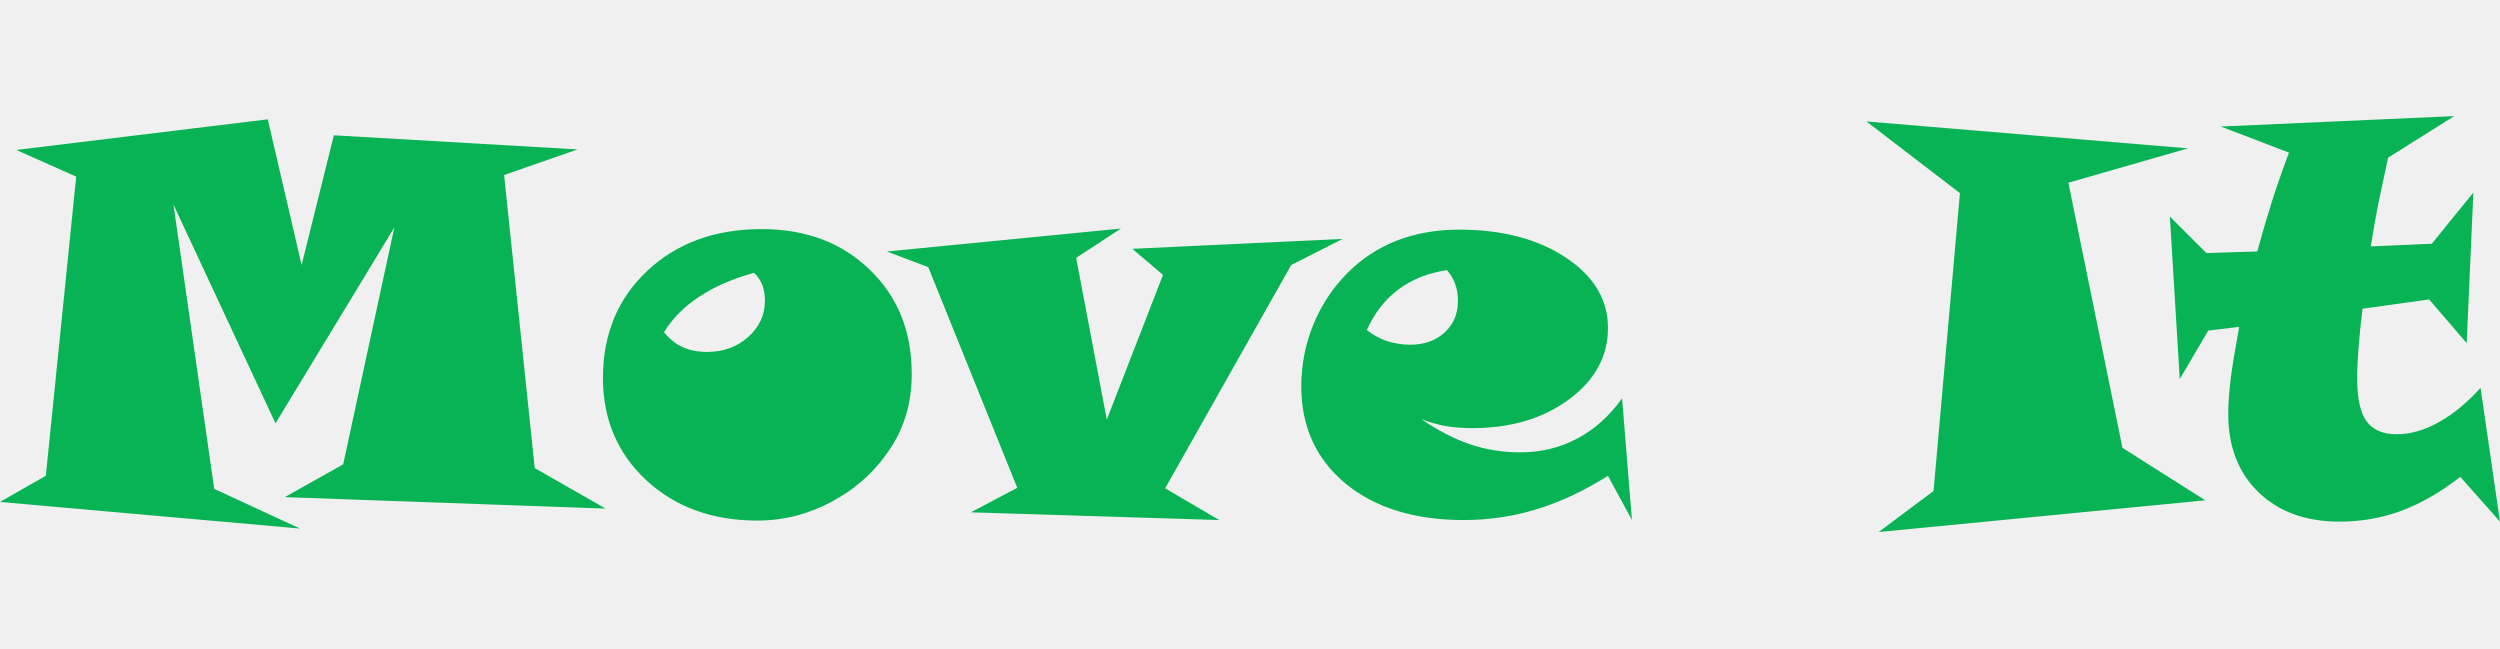
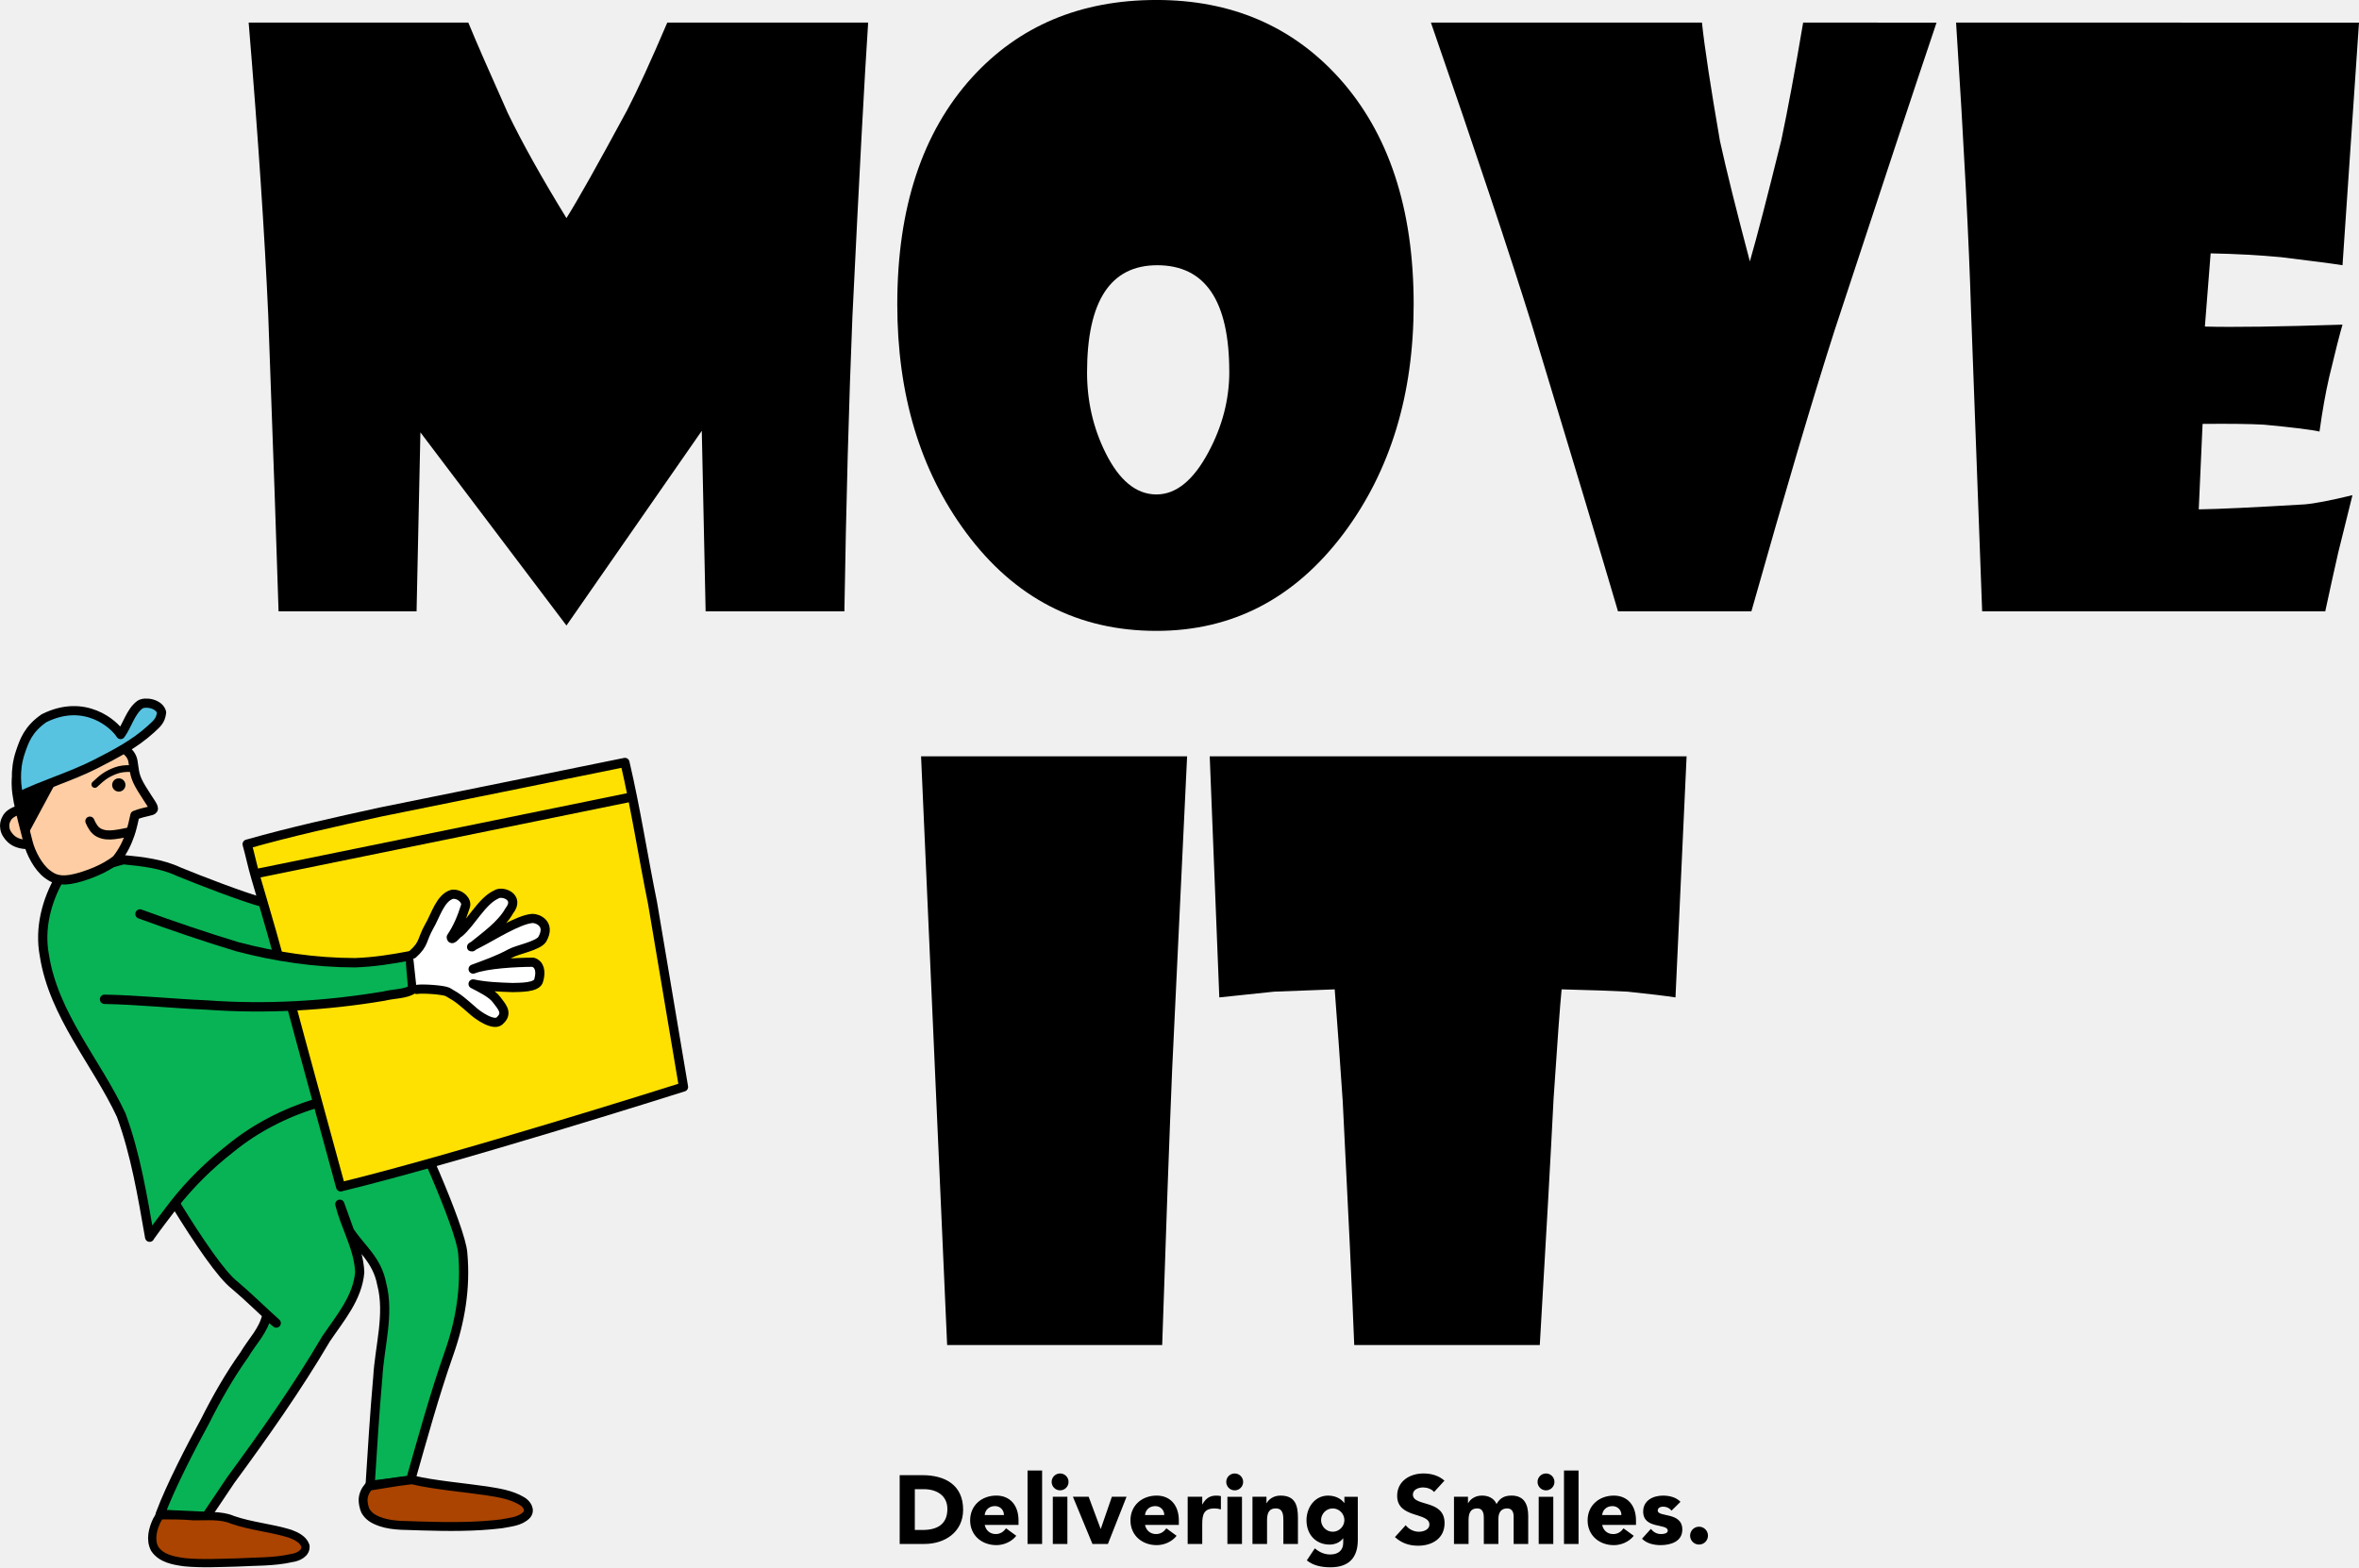
- <svg xmlns="http://www.w3.org/2000/svg" version="1.1" id="レイヤー_1" x="0px" y="0px" width="540px" height="140px" viewBox="0 0 540 140" enable-background="new 0 0 540 140" xml:space="preserve">
-   <defs id="defs3" />
-   <g id="g3">
-     <path style="font-size:117.864px;font-family:'Snap ITC';-inkscape-font-specification:'Snap ITC';fill:#08b355;stroke-width:0.884" d="M 130.813,109.854 61.522,107.379 74.126,100.3 85.176,49.138 59.508,91.438 37.466,44.188 46.271,105.595 64.803,114.17 5.0514191e-4,108.415 9.899,102.775 16.46,38.146 3.511,32.391 57.839,25.772 65.148,57.252 l 6.964,-28.027 52.659,3.05 -15.884,5.525 6.618,63.306 z m 12.604,-38.099 q 1.784,2.187 4.029,3.223 2.244,1.036 5.295,1.036 5.237,0 8.863,-3.223 3.626,-3.223 3.626,-7.884 0,-1.842 -0.576,-3.338 -0.576,-1.496 -1.784,-2.647 -7.021,1.957 -11.855,5.18 -4.834,3.165 -7.597,7.654 z m 53.522,8.978 q 0,4.719 -1.209,8.805 -1.209,4.086 -3.626,7.654 -4.777,7.079 -12.431,11.165 -7.597,4.086 -16.114,4.086 -14.503,0 -23.941,-8.69 -9.381,-8.748 -9.381,-22.099 0,-14.157 9.553,-23.135 9.611,-9.035 24.747,-9.035 14.273,0 23.308,8.748 9.093,8.748 9.093,22.502 z m 93.06,-29.121 -11.107,5.64 -27.222,48.228 11.683,6.849 -53.637,-1.669 10.014,-5.295 -19.222,-47.652 -8.92,-3.395 50.53,-4.949 -9.669,6.331 6.618,34.933 12.143,-31.25 -6.618,-5.64 z m 5.237,19.682 q 1.842,1.496 4.316,2.36 2.475,0.806 5.064,0.806 4.547,0 7.424,-2.647 2.878,-2.647 2.878,-6.791 0,-2.014 -0.576,-3.626 -0.576,-1.611 -1.784,-3.05 -6.158,0.921 -10.532,4.201 -4.316,3.223 -6.791,8.748 z m 57.263,41.034 -5.18,-9.553 q -7.654,4.834 -15.309,7.194 -7.654,2.36 -15.826,2.36 -15.942,0 -25.553,-7.884 -9.553,-7.942 -9.553,-21.006 0,-6.906 2.59,-13.294 2.647,-6.446 7.424,-11.222 4.604,-4.604 10.647,-6.964 6.1,-2.36 13.409,-2.36 13.985,0 23.078,6.043 9.093,6.043 9.093,15.193 0,9.208 -8.402,15.424 -8.345,6.215 -20.948,6.215 -3.108,0 -5.813,-0.46 -2.705,-0.518 -5.18,-1.496 5.41,3.683 10.589,5.467 5.237,1.727 10.762,1.727 6.733,0 12.373,-2.993 5.64,-2.993 9.669,-8.69 z m 123.849,-4.259 -70.557,6.849 11.855,-8.863 5.698,-64.342 -20.2,-15.481 69.464,5.813 -25.84,7.424 11.683,57.263 z m 63.651,4.604 -8.575,-9.669 q -6.273,4.892 -12.661,7.309 -6.388,2.36 -13.409,2.36 -10.935,0 -17.495,-6.331 -6.561,-6.331 -6.561,-16.92 0,-3.165 0.518,-7.539 0.576,-4.374 1.842,-11.28 l -6.676,0.806 -6.158,10.474 -2.129,-35.106 7.884,7.884 10.992,-0.345 q 1.554,-5.698 3.223,-10.992 1.727,-5.352 3.626,-10.359 l -14.733,-5.64 50.414,-2.244 -14.273,8.978 q -1.151,5.295 -2.129,10.014 -0.921,4.719 -1.611,9.151 l 13.179,-0.576 8.978,-11.05 -1.439,32.516 -8.115,-9.438 -14.388,2.014 q -0.576,4.662 -0.863,8.46 -0.288,3.798 -0.288,6.618 0,6.388 2.014,9.208 2.014,2.82 6.561,2.82 4.374,0 9.035,-2.59 4.662,-2.59 9.035,-7.424 z" id="text3" aria-label="Move It" />
+ <svg xmlns="http://www.w3.org/2000/svg" width="210.686" height="140" viewBox="0 0 55.744 37.042" version="1.1" id="svg1">
+   <defs id="defs1" />
+   <g id="layer1">
+     <g id="g3" transform="matrix(1.229869,0,0,1.229869,-61.54823,136.2036)">
+       <g id="g1" transform="matrix(0.28,0,0,0.28,36.03208,-79.73746)">
+         <g id="g2" transform="translate(-1.2822486e-4,-1.7975358e-5)">
+           <g id="Wire-8" opacity="1" transform="matrix(0.1995227,0,0,0.1995227,85.37214,-191.5781)" style="display:inline">
+             <path id="STROKE_04de42fb-b328-49cf-a333-235418a3f021-3-3" opacity="1" fill="none" stroke="#fc6932" stroke-width="3.156" stroke-opacity="1" stroke-linecap="round" stroke-linejoin="round" d="m -39.636,782.936 c 4.331,7.336 21.094,44.434 21.722,53.255 1.107,11.963 -0.861,23.635 -4.821,34.751 -4.978,14.221 -9.014,28.929 -13.138,43.414 l -13.9,1.704 c 0.798,-12.412 1.54,-24.831 2.647,-37.223 0.586,-10.505 4.07,-21.675 1.343,-32.032 -1.585,-8.352 -7.155,-12.229 -11.07,-18.188 l -3.34,-9.268 c 0.864,3.529 2.261,6.933 3.571,10.357 1.611,4.211 3.089,8.452 3.279,12.991 -0.696,8.849 -6.775,15.874 -11.554,22.92 -10.111,17.182 -21.416,33.114 -32.821,48.661 -0.296,0.547 -8.53,12.591 -8.325,12.451 l -15.929,-0.738 c 3.551,-9.551 10.598,-23.14 15.488,-32.102 3.965,-7.881 8.335,-15.553 13.454,-22.747 2.636,-4.498 6.646,-8.354 7.731,-13.61 l 3.257,2.715 c -4.816,-4.274 -9.353,-8.856 -14.275,-13.008 -9.127,-6.964 -31.938,-47.161 -37.163,-57.201" style="fill:#08b355;fill-opacity:1;stroke:#000000;stroke-opacity:1" />
+             <path id="STROKE_02fd1402-3b27-4713-add7-7f2a85dfcf28-4-1" opacity="1" fill="none" stroke="#fc6932" stroke-width="2.83" stroke-opacity="1" stroke-linecap="round" stroke-linejoin="round" d="m -122.081,926.339 c 3.833,0.031 7.669,-0.026 11.486,0.344 4.444,0.083 9.437,-0.544 13.606,1.279 6.535,2.244 13.191,2.694 19.766,4.758 2.058,0.778 4.453,1.923 5.212,4.147 0.31,2.59 -2.549,3.894 -4.688,4.191 -6.219,1.419 -12.643,1.17 -18.972,1.538 -5.961,0.131 -11.951,0.48 -17.897,-0.086 -3.809,-0.522 -7.985,-1.245 -10.268,-4.588 -1.682,-3.121 -0.697,-6.894 0.782,-9.954 0.352,-0.399 0.62,-1.23 0.972,-1.629 z" style="fill:#aa4400;fill-opacity:1;stroke:#000000;stroke-opacity:1" />
+             <path id="STROKE_be42ccdc-f92c-43fa-85b7-d0dd3d01480e-7-6" opacity="1" fill="none" stroke="#fc6932" stroke-width="3.059" stroke-opacity="1" stroke-linecap="round" stroke-linejoin="round" d="m -51.378,924.839 c -0.354,-0.654 -1.082,-3.153 -0.686,-4.885 0.241,-1.057 0.641,-2.068 1.345,-2.912 0.207,-0.275 0.418,-0.547 0.631,-0.817 l 0.26,0.087 c 4.128,-0.615 8.226,-1.434 12.374,-1.914 0.746,-0.096 1.493,-0.189 2.241,-0.273 l 0.241,0.102 c 6.923,1.689 17.997,2.652 25.046,3.701 4.241,0.68 8.657,1.293 12.395,3.559 1.617,0.924 3.084,3.129 1.551,4.787 -2.266,2.289 -5.663,2.434 -8.639,3.031 -9.065,1.095 -18.306,1.012 -27.392,0.737 -4.62,-0.259 -9.521,0.115 -13.963,-1.351 -2.969,-1.017 -4.34,-2.083 -5.403,-3.852 z" style="fill:#aa4400;fill-opacity:1;stroke:#000000;stroke-opacity:1" />
+             <path id="STROKE_8f6768be-21f0-4422-8f29-e94bb4f2be4b-3-9" opacity="1" fill="none" stroke="#fc6932" stroke-width="3.189" stroke-opacity="1.000" stroke-linecap="round" stroke-linejoin="round" d="m -68.364,784.654 c -10.695,3.289 -20.866,8.479 -29.534,15.589 -7.187,5.631 -13.746,12.06 -19.37,19.259 -2.803,3.69 -5.651,7.357 -8.327,11.141 l 0.005,0.066 c -2.486,-14.147 -4.818,-28.464 -9.783,-41.99 -8.606,-18.415 -23.244,-34.387 -26.446,-55.035 -1.712,-9.256 0.747,-18.707 5.384,-26.757 7.265,-2.026 14.529,-4.051 21.794,-6.077 6.511,0.647 13.094,1.323 19.098,4.148 7.386,3.025 21.328,8.425 29.052,10.591" style="fill:#08b355;fill-opacity:1;stroke:#000000;stroke-opacity:1" />
+             <path id="STROKE_c56026bc-bec5-439e-b4d8-8f745febe9b4-4-9" opacity="1" fill="none" stroke="#fc6932" stroke-width="3.156" stroke-opacity="1.000" stroke-linecap="round" stroke-linejoin="round" d="m 47.394,715.916 c -3.284,-16.154 -5.769,-32.474 -9.528,-48.527 -28.03,5.733 -56.095,11.389 -84.139,17.076 -15.446,3.396 -30.211,6.617 -45.797,11.031 1.13,4.103 1.741,7.257 2.929,11.343 3.743,12.87 7.638,25.696 10.807,38.726 6.027,22.64 12.302,45.214 18.428,67.827 39.185,-9.505 113.712,-33.028 117.923,-34.371 z" style="fill:#fee101;fill-opacity:1;stroke:#000000;stroke-opacity:1" />
+             <path id="STROKE_32002541-dd23-4f4b-8e4a-a82ca30819a4-7-7" opacity="1" fill="none" stroke="#fc6932" stroke-width="3.175" stroke-opacity="1.000" stroke-linecap="round" stroke-linejoin="round" d="m -88.819,705.601 c 42.781,-8.73 85.562,-17.459 128.343,-26.189" style="fill:#000000;stroke:#000000;stroke-opacity:1" />
+             <path id="STROKE_0305e497-f0a5-45c3-aade-db69fff6150f-9-2" opacity="1" fill="none" stroke="#fc6932" stroke-width="3.189" stroke-opacity="1.000" stroke-linecap="round" stroke-linejoin="round" d="m -170.916,683.864 c -1.548,0.532 -3.179,1.353 -3.919,2.9 -0.55,0.969 -0.749,2.111 -0.56,3.209 0.174,1.437 1.062,2.689 2.083,3.666 1.553,1.468 3.749,1.935 5.822,2.011 0.454,0.026 0.908,0.048 1.362,0.069" style="fill:#fecda3;fill-opacity:1;stroke:#000000;stroke-opacity:1" />
+             <path id="STROKE_2eb1f502-94b8-4164-b317-f178a6caae49-2-4-5" opacity="1" fill="none" stroke="#fc6932" stroke-width="3.156" stroke-opacity="1.000" stroke-linecap="round" stroke-linejoin="round" d="m -130.666,685.573 c 3.743,-1.462 5.788,-1.274 6.282,-2.026 0.495,-0.752 -1.212,-2.63 -3.928,-7.094 -2.715,-4.463 -2.374,-5.691 -3.032,-9.538 -0.659,-3.683 -4.905,-5.735 -9.333,-6.5 -5.645,-0.976 -12.752,0.36 -16.448,1.295 -10.216,2.585 -11.71,4.146 -13.812,9.717 -1.65,4.373 0.846,12.709 3.532,23.401 0.908,3.72 3.521,8.65 6.543,10.922 1.995,1.5 4.226,2.903 9.893,1.484 3.558,-0.891 9.815,-3.053 14.027,-6.509 4.624,-5.832 5.564,-12.153 6.275,-15.153 z" style="fill:#fecda3;fill-opacity:1;stroke:#000000;stroke-opacity:1" />
+             <path id="STROKE_d7c176be-3e80-4ccd-b8a1-7a9c5070f66e-1-7" opacity="1" fill="none" stroke="#fc6932" stroke-width="3.134" stroke-opacity="1" stroke-linecap="round" stroke-linejoin="round" d="m -132.15,691.211 c -2.475,0.467 -3.131,0.71 -5.631,1.023 -1.764,0.215 -3.633,0.16 -5.245,-0.67 -1.544,-0.782 -2.431,-2.383 -3.097,-3.909 l -0.031,-0.08" style="stroke:#000000;stroke-opacity:1" />
+             <path id="STROKE_f92b2ed8-5567-4826-bf49-12cca1e9f5ee-5-7" opacity="1" fill="none" stroke="#fc6932" stroke-width="3.224" stroke-opacity="1.000" stroke-linecap="round" stroke-linejoin="round" d="m -128.919,719.518 c 11.021,4.035 22.144,7.821 33.37,11.236 13.211,3.487 26.878,5.52 40.551,5.534 6.423,-0.213 12.792,-1.2 19.092,-2.424 -0.016,3.793 0.596,7.704 0.787,11.545 -2.225,1.648 -6.776,1.55 -9.905,2.363 -20.141,3.372 -40.656,4.528 -61.034,3.055 -11.692,-0.49 -23.343,-1.744 -35.047,-1.96" style="fill:#08b355;fill-opacity:1;stroke:#000000;stroke-opacity:1" />
+             <path id="STROKE_4e83e059-37c0-4be8-ac79-103c19097ce9-4-8" opacity="1" fill="none" stroke="#fc6932" stroke-width="3.156" stroke-opacity="1.000" stroke-linecap="round" stroke-linejoin="round" d="m -35.076,733.318 c 3.964,-3.543 3.057,-4.968 5.588,-9.46 2.182,-3.596 3.797,-9.981 7.987,-11.116 2.816,-0.25 5.162,2.307 4.519,4.108 -1.282,3.974 -2.586,7.216 -4.881,10.649 0.1,1.601 1.915,-1.211 2.708,-1.497 4.094,-3.447 7.8,-10.925 12.734,-13.174 2.049,-1.448 8.319,0.796 4.515,5.601 -2.775,4.952 -8.446,8.862 -12.749,12.391 -1.027,0.342 1.894,-1.119 2.399,-1.385 4.197,-2.101 13.559,-8.071 18.276,-8.378 1.681,-0.088 6.516,1.726 3.419,7.163 -1.49,2.313 -8.65,3.541 -10.975,4.874 -4.075,2.235 -8.465,3.771 -12.809,5.382 4.582,-1.782 14.624,-2.338 20.633,-2.357 2.269,0.75 2.772,3.208 1.957,6.107 -0.413,2.776 -6.85,2.501 -9.034,2.599 -4.541,-0.151 -9.111,-0.305 -13.572,-1.245 2.276,1.188 6.419,3.16 8.015,5.323 1.449,2.054 4.145,4.452 1.436,7.045 -1.951,2.733 -8.13,-1.773 -9.79,-3.362 -3.339,-2.896 -4.497,-4.06 -8.44,-6.267 -1.674,-0.745 -8.841,-1.19 -10.62,-0.844" style="fill:#ffffff;fill-opacity:1;stroke:#000000;stroke-opacity:1" />
+             <path id="path1-2-8" style="stroke:#08b355;stroke-width:0" d="m -133.918,675.143 a 2.287,2.287 0 0 1 -2.287,2.287 2.287,2.287 0 0 1 -2.287,-2.287 2.287,2.287 0 0 1 2.287,-2.287 2.287,2.287 0 0 1 2.287,2.287 z" />
+             <path id="STROKE_2627785d-a7b2-46ba-8b3c-1f192cf1a2a2-0-1" opacity="1" fill="none" stroke="#fc6932" stroke-width="2.328" stroke-opacity="1" stroke-linecap="round" stroke-linejoin="round" d="m -132.3,669.497 c -1.688,-0.054 -3.411,0.127 -5.003,0.715 -1.433,0.558 -2.838,1.214 -4.082,2.127 -1.091,0.79 -2.053,1.737 -3.063,2.624" style="stroke:#000000;stroke-opacity:1" />
+             <path id="path2-2-4" style="stroke:#08b355;stroke-width:0" d="m -167.328,691.884 -3.646,-15.271 12.513,-1.198 z" />
+             <path id="STROKE_2eb1f502-94b8-4164-b317-f178a6caae49-4-8" opacity="1" fill="none" stroke="#fc6932" stroke-width="3.156" stroke-opacity="1.000" stroke-linecap="round" stroke-linejoin="round" d="m -161.95,652.196 c -5.466,3.8 -6.791,7.82 -8.069,11.559 -2.293,6.707 -1.201,12.606 -0.62,15.396 8.748,-4.252 18.098,-6.912 26.721,-11.332 6.557,-3.362 13.185,-6.796 18.663,-11.797 2.046,-1.909 3.452,-2.886 3.768,-5.864 -0.771,-3.072 -5.793,-3.82 -7.476,-2.624 -3.206,2.418 -4.258,7.029 -6.615,10.257 -2.176,-3.544 -12.307,-12.65 -26.372,-5.595 z" style="fill:#57c3e0;fill-opacity:1;stroke:#000000;stroke-opacity:1" transform="translate(2.5000001e-6)" />
+           </g>
+           <path style="font-size:8.606px;font-family:'Avenir LT Std';-inkscape-font-specification:'Avenir LT Std';stroke:#08b355;stroke-width:0" d="m 111.781,-4.781 h 1.7 c 1.407,0 2.654,-0.82 2.654,-2.347 0,-1.727 -1.273,-2.374 -2.794,-2.374 h -1.56 z m 1.04,-3.76 h 0.613 c 0.88,0 1.62,0.433 1.62,1.36 0,1.073 -0.727,1.44 -1.694,1.44 h -0.54 z m 6.261,2.687 c -0.167,0.227 -0.387,0.393 -0.713,0.393 -0.387,0 -0.673,-0.247 -0.753,-0.627 h 2.32 v -0.313 c 0,-1.033 -0.587,-1.7 -1.52,-1.7 -1,0 -1.8,0.667 -1.8,1.7 0,1.033 0.8,1.7 1.8,1.7 0.52,0 1.047,-0.233 1.367,-0.64 z m -1.467,-0.913 c 0.027,-0.313 0.267,-0.613 0.707,-0.613 0.36,0 0.62,0.28 0.613,0.613 z m 2.94,1.987 h 1 V -9.821 h -1 z m 1.734,0 h 1 v -3.24 h -1 z m -0.08,-4.26 c 0,0.32 0.26,0.58 0.58,0.58 0.32,0 0.58,-0.26 0.58,-0.58 0,-0.32 -0.26,-0.58 -0.58,-0.58 -0.32,0 -0.58,0.26 -0.58,0.58 z m 2.8,4.26 h 1.06 l 1.28,-3.24 h -1.007 l -0.76,2.2 h -0.013 l -0.82,-2.2 h -1.08 z m 5.074,-1.073 c -0.167,0.227 -0.387,0.393 -0.713,0.393 -0.387,0 -0.673,-0.247 -0.753,-0.627 h 2.32 v -0.313 c 0,-1.033 -0.587,-1.7 -1.52,-1.7 -1,0 -1.8,0.667 -1.8,1.7 0,1.033 0.8,1.7 1.8,1.7 0.52,0 1.047,-0.233 1.367,-0.64 z m -1.467,-0.913 c 0.027,-0.313 0.267,-0.613 0.707,-0.613 0.36,0 0.62,0.28 0.613,0.613 z m 2.927,1.987 h 1 v -1.353 c 0,-0.647 0.093,-1.087 0.853,-1.087 0.147,0 0.287,0.027 0.427,0.067 v -0.913 c -0.093,-0.027 -0.22,-0.033 -0.333,-0.033 -0.44,0 -0.72,0.207 -0.933,0.6 h -0.013 V -8.021 h -1 z m 2.727,0 h 1 v -3.24 h -1 z m -0.08,-4.26 c 0,0.32 0.26,0.58 0.58,0.58 0.32,0 0.58,-0.26 0.58,-0.58 0,-0.32 -0.26,-0.58 -0.58,-0.58 -0.32,0 -0.58,0.26 -0.58,0.58 z m 1.8,4.26 h 1 v -1.614 c 0,-0.42 0.08,-0.827 0.6,-0.827 0.513,0 0.52,0.48 0.52,0.853 v 1.587 h 1 v -1.787 c 0,-0.867 -0.187,-1.533 -1.2,-1.533 -0.487,0 -0.813,0.267 -0.947,0.52 h -0.013 v -0.44 h -0.96 z m 7.227,-3.24 h -0.92 v 0.427 h -0.013 c -0.153,-0.233 -0.54,-0.507 -1.107,-0.507 -0.92,0 -1.48,0.827 -1.48,1.687 0,0.98 0.633,1.674 1.593,1.674 0.3,0 0.687,-0.113 0.913,-0.427 h 0.013 v 0.313 c 0,0.46 -0.287,0.793 -0.893,0.793 -0.407,0 -0.747,-0.16 -1.053,-0.42 l -0.553,0.827 c 0.467,0.373 1.053,0.473 1.627,0.473 1.253,0 1.874,-0.653 1.874,-1.874 z m -2.52,1.6 c 0,-0.42 0.347,-0.8 0.8,-0.8 0.453,0 0.8,0.38 0.8,0.8 0,0.42 -0.347,0.8 -0.8,0.8 -0.453,0 -0.8,-0.38 -0.8,-0.8 z m 8.468,-2.707 c -0.4,-0.353 -0.913,-0.493 -1.447,-0.493 -0.927,0 -1.8,0.527 -1.8,1.533 0,1.573 2.214,1.107 2.214,1.974 0,0.333 -0.38,0.493 -0.72,0.493 -0.347,0 -0.693,-0.167 -0.907,-0.447 l -0.74,0.813 c 0.447,0.413 0.98,0.593 1.587,0.593 0.973,0 1.82,-0.5 1.82,-1.553 0,-1.654 -2.174,-1.1 -2.174,-1.96 0,-0.353 0.407,-0.487 0.7,-0.487 0.253,0 0.587,0.1 0.753,0.313 z m 0.653,4.347 h 1 v -1.614 c 0,-0.42 0.08,-0.827 0.6,-0.827 0.46,0 0.447,0.487 0.447,0.727 v 1.714 h 1 v -1.714 c 0,-0.4 0.147,-0.727 0.607,-0.727 0.327,0 0.44,0.253 0.44,0.553 v 1.887 h 1 v -1.914 c 0,-0.787 -0.267,-1.407 -1.147,-1.407 -0.48,0 -0.793,0.167 -1.027,0.58 -0.173,-0.393 -0.547,-0.58 -1,-0.58 -0.487,0 -0.813,0.267 -0.947,0.52 h -0.013 v -0.44 h -0.96 z m 5.814,0 h 1 v -3.24 h -1 z m -0.08,-4.26 c 0,0.32 0.26,0.58 0.58,0.58 0.32,0 0.58,-0.26 0.58,-0.58 0,-0.32 -0.26,-0.58 -0.58,-0.58 -0.32,0 -0.58,0.26 -0.58,0.58 z m 1.814,4.26 h 1 V -9.821 h -1 z m 4.087,-1.073 c -0.167,0.227 -0.387,0.393 -0.713,0.393 -0.387,0 -0.673,-0.247 -0.753,-0.627 h 2.32 v -0.313 c 0,-1.033 -0.587,-1.7 -1.52,-1.7 -1,0 -1.8,0.667 -1.8,1.7 0,1.033 0.8,1.7 1.8,1.7 0.52,0 1.047,-0.233 1.367,-0.64 z m -1.467,-0.913 c 0.027,-0.313 0.267,-0.613 0.707,-0.613 0.36,0 0.62,0.28 0.613,0.613 z m 5.374,-0.907 c -0.3,-0.32 -0.773,-0.427 -1.2,-0.427 -0.68,0 -1.36,0.333 -1.36,1.093 0,1.233 1.687,0.793 1.687,1.313 0,0.173 -0.227,0.233 -0.453,0.233 -0.3,0 -0.52,-0.127 -0.707,-0.353 l -0.607,0.673 c 0.32,0.327 0.82,0.44 1.273,0.44 0.693,0 1.493,-0.24 1.493,-1.067 0,-1.233 -1.687,-0.827 -1.687,-1.307 0,-0.193 0.2,-0.267 0.367,-0.267 0.24,0 0.433,0.093 0.58,0.273 z m 0.66,2.32 c 0,0.34 0.273,0.613 0.613,0.613 0.34,0 0.613,-0.273 0.613,-0.613 0,-0.34 -0.273,-0.613 -0.613,-0.613 -0.34,0 -0.613,0.273 -0.613,0.613 z" id="text4" aria-label="Delivering Smiles." />
+           <g id="g4" style="fill:#08b355;fill-opacity:1" transform="translate(5.045425,-142.0535)">
+             <path style="font-size:53.874px;font-family:'Showcard Gothic';-inkscape-font-specification:'Showcard Gothic';fill:#000000;stroke:#08b355;stroke-width:0" d="m 104.572,32.859 q -0.368,5.524 -1.079,20.15 -0.368,8.997 -0.552,20.255 H 93.419 L 93.156,60.875 83.87,74.238 73.847,60.98 73.584,73.265 H 64.114 Q 63.93,67.241 63.404,52.904 63.036,44.644 62.062,32.859 H 77.135 q 0.789,1.92 2.709,6.208 1.473,3.051 4.025,7.208 1.131,-1.789 4.156,-7.392 1.079,-2.078 2.762,-6.024 z m 37.433,19.335 q 0,9.286 -4.788,15.704 -5.024,6.708 -12.863,6.708 -8.076,0 -13.074,-6.761 -4.709,-6.366 -4.709,-15.652 0,-9.917 5.13,-15.573 4.84,-5.314 12.653,-5.314 7.681,0 12.521,5.34 5.13,5.682 5.13,15.547 z m -12.653,4.63 q 0,-7.313 -4.945,-7.313 -4.814,0 -4.814,7.366 0,2.946 1.263,5.498 1.421,2.867 3.499,2.867 2.026,0 3.578,-2.92 1.421,-2.657 1.421,-5.498 z m 48.534,-23.964 q -2.183,6.471 -6.997,21.123 -2.21,6.892 -5.708,19.282 h -9.154 q -1.762,-5.998 -5.892,-19.598 -2.341,-7.523 -6.945,-20.808 h 18.598 q 0.263,2.499 1.236,8.128 0.658,2.999 2.052,8.26 0.737,-2.552 2.157,-8.313 0.658,-3.104 1.499,-8.076 z m 28.989,0 -1.131,16.651 q -0.973,-0.158 -4.209,-0.552 -2.21,-0.21 -4.84,-0.263 l -0.395,5.024 q 2.894,0.079 9.444,-0.132 -0.289,0.973 -0.921,3.63 -0.368,1.605 -0.658,3.709 -0.763,-0.184 -3.814,-0.474 -1.421,-0.079 -4.209,-0.053 l -0.263,5.866 q 1.973,-0.026 7.26,-0.342 1,-0.079 3.288,-0.631 -0.21,0.815 -0.973,3.92 -0.368,1.605 -0.894,4.051 h -23.544 l -0.763,-20.624 q -0.21,-7.076 -1.026,-19.782 z" id="text2" aria-label="MOVE" />
+             <path style="font-size:53.874px;font-family:'Showcard Gothic';-inkscape-font-specification:'Showcard Gothic';fill:#000000;stroke:#08b355;stroke-width:0" d="m 126.459,83.216 -1.026,21.492 q -0.289,6.945 -0.684,18.914 h -14.757 l -1.789,-40.405 z m 34.276,0 -0.763,16.546 q -1.026,-0.158 -3.288,-0.395 -1.394,-0.079 -4.525,-0.158 -0.158,1.552 -0.552,7.497 -0.289,5.761 -0.947,16.915 h -12.732 q -0.21,-5.314 -0.789,-16.704 -0.263,-3.946 -0.552,-7.708 l -4.156,0.158 -3.762,0.395 -0.658,-16.546 z" id="text2-1" aria-label="IT" />
+           </g>
+         </g>
+       </g>
+     </g>
  </g>
</svg>
